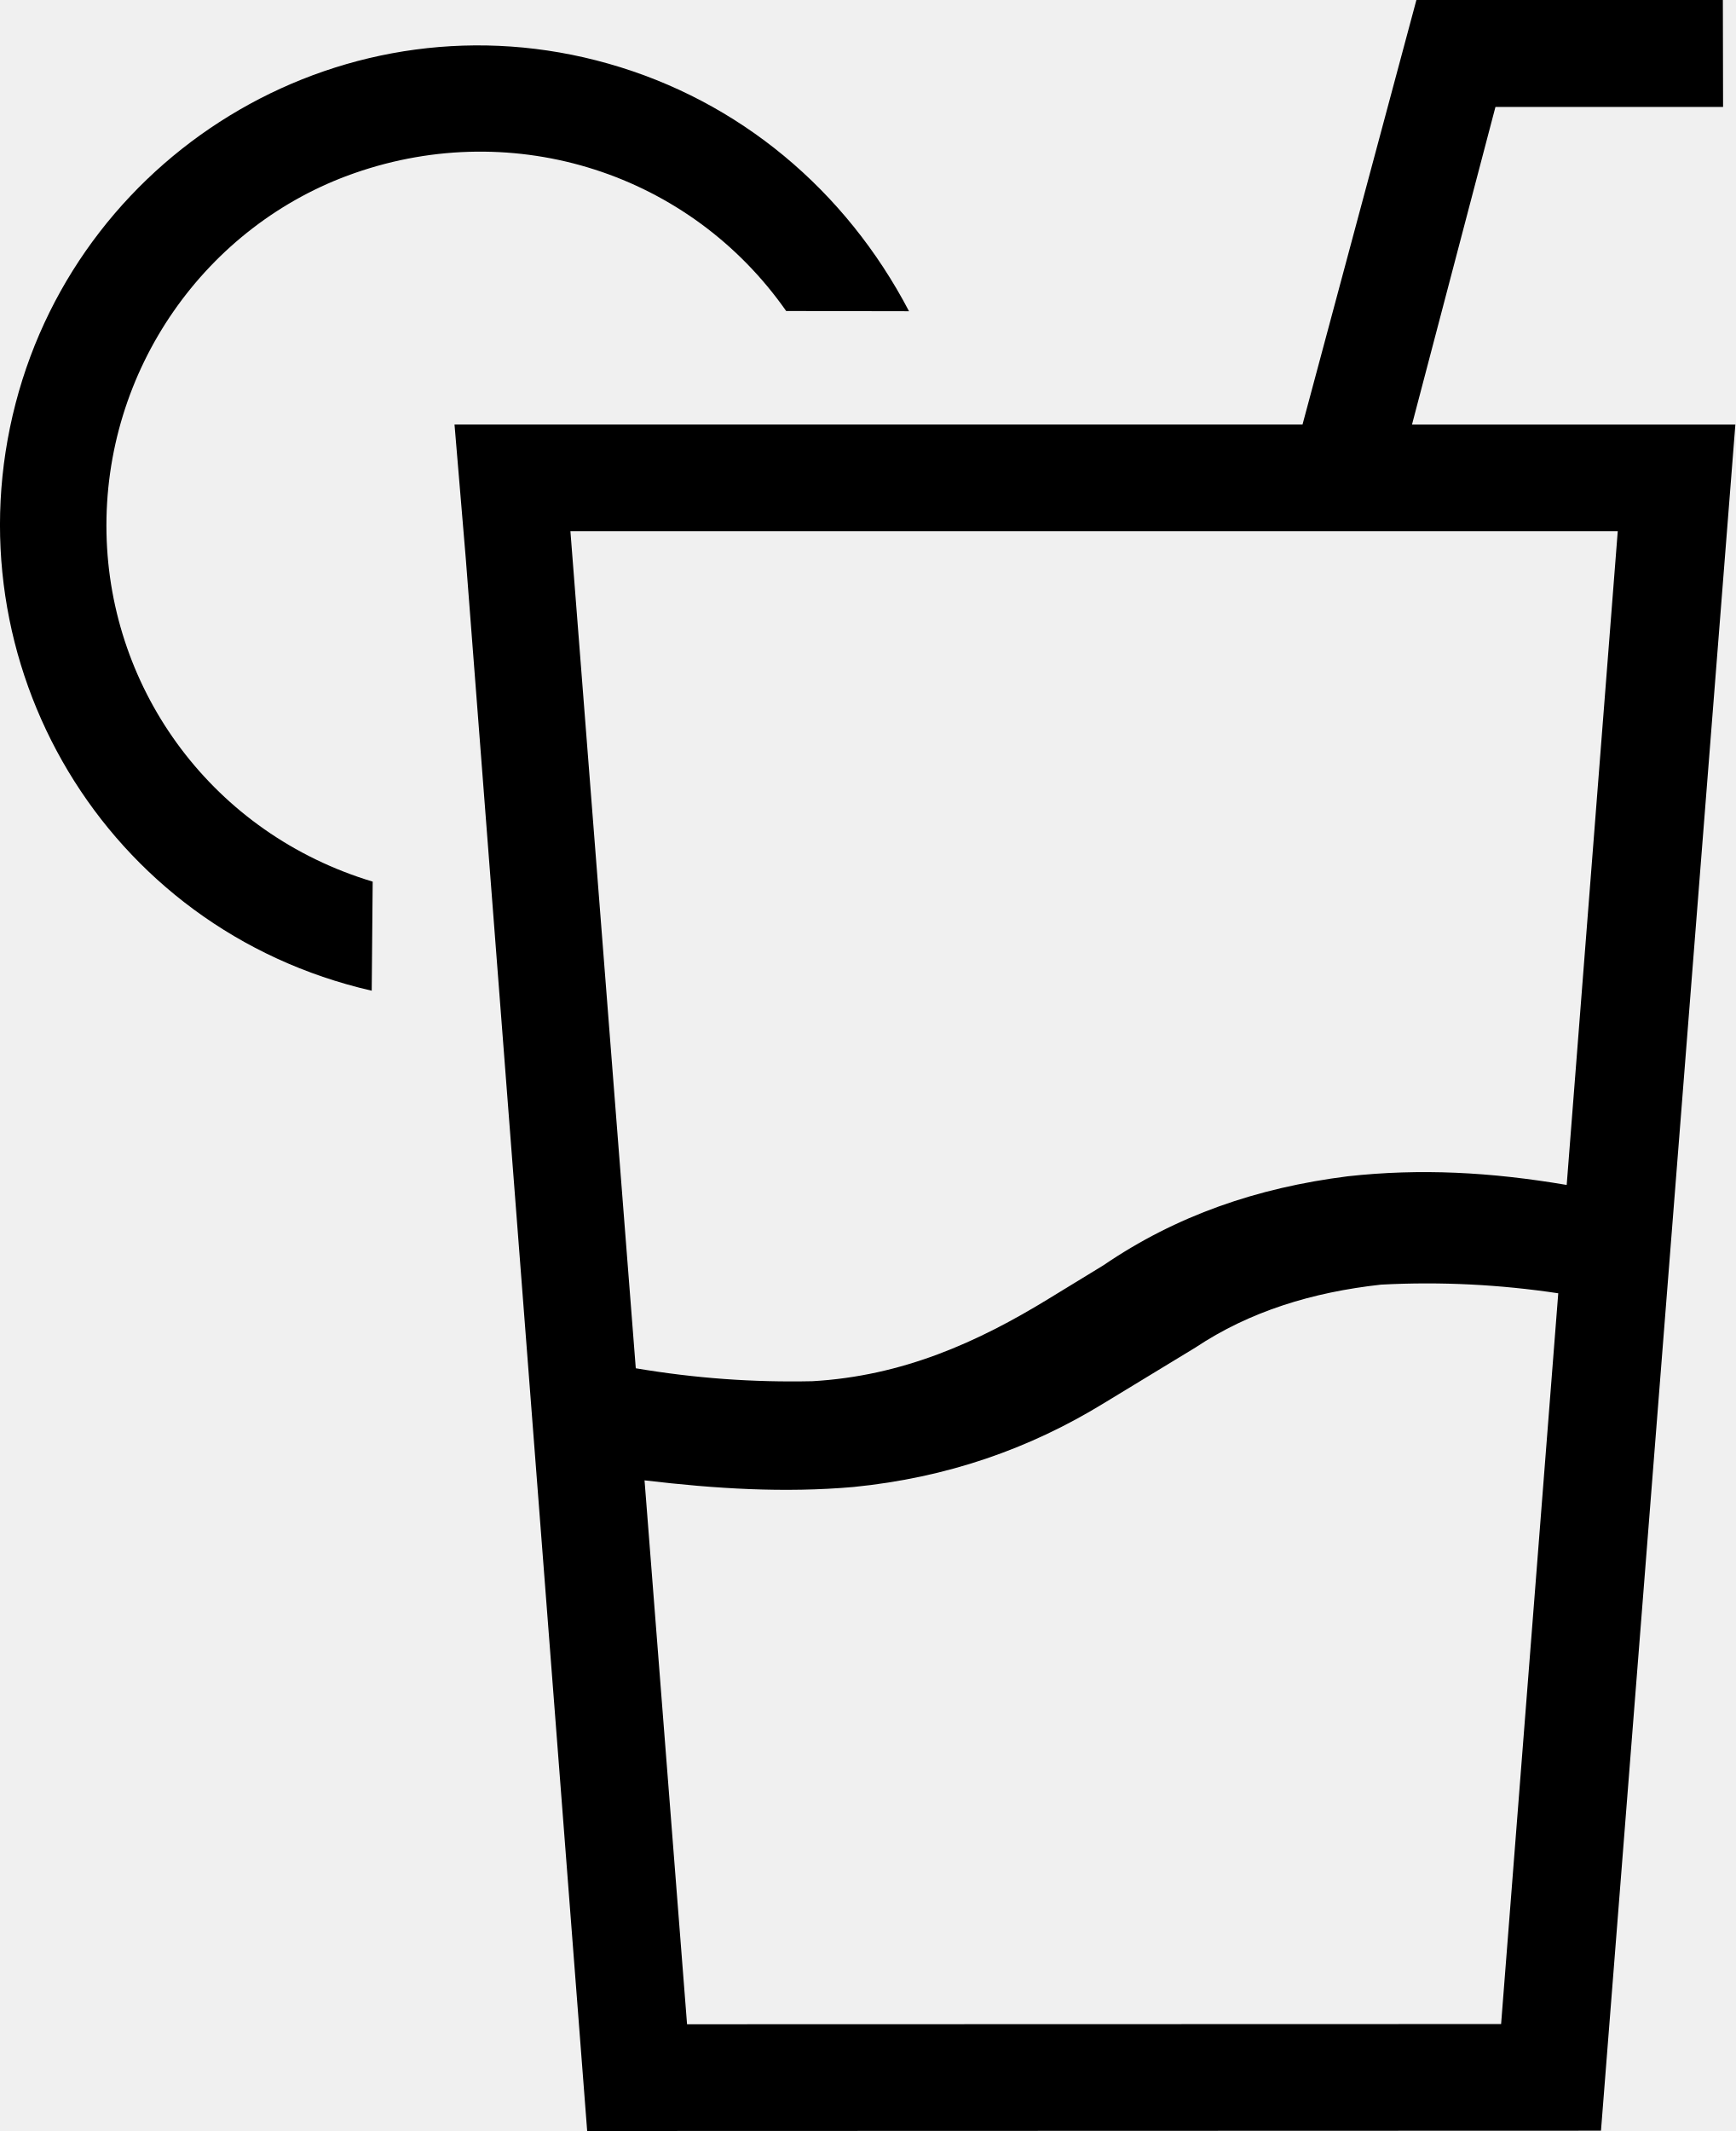
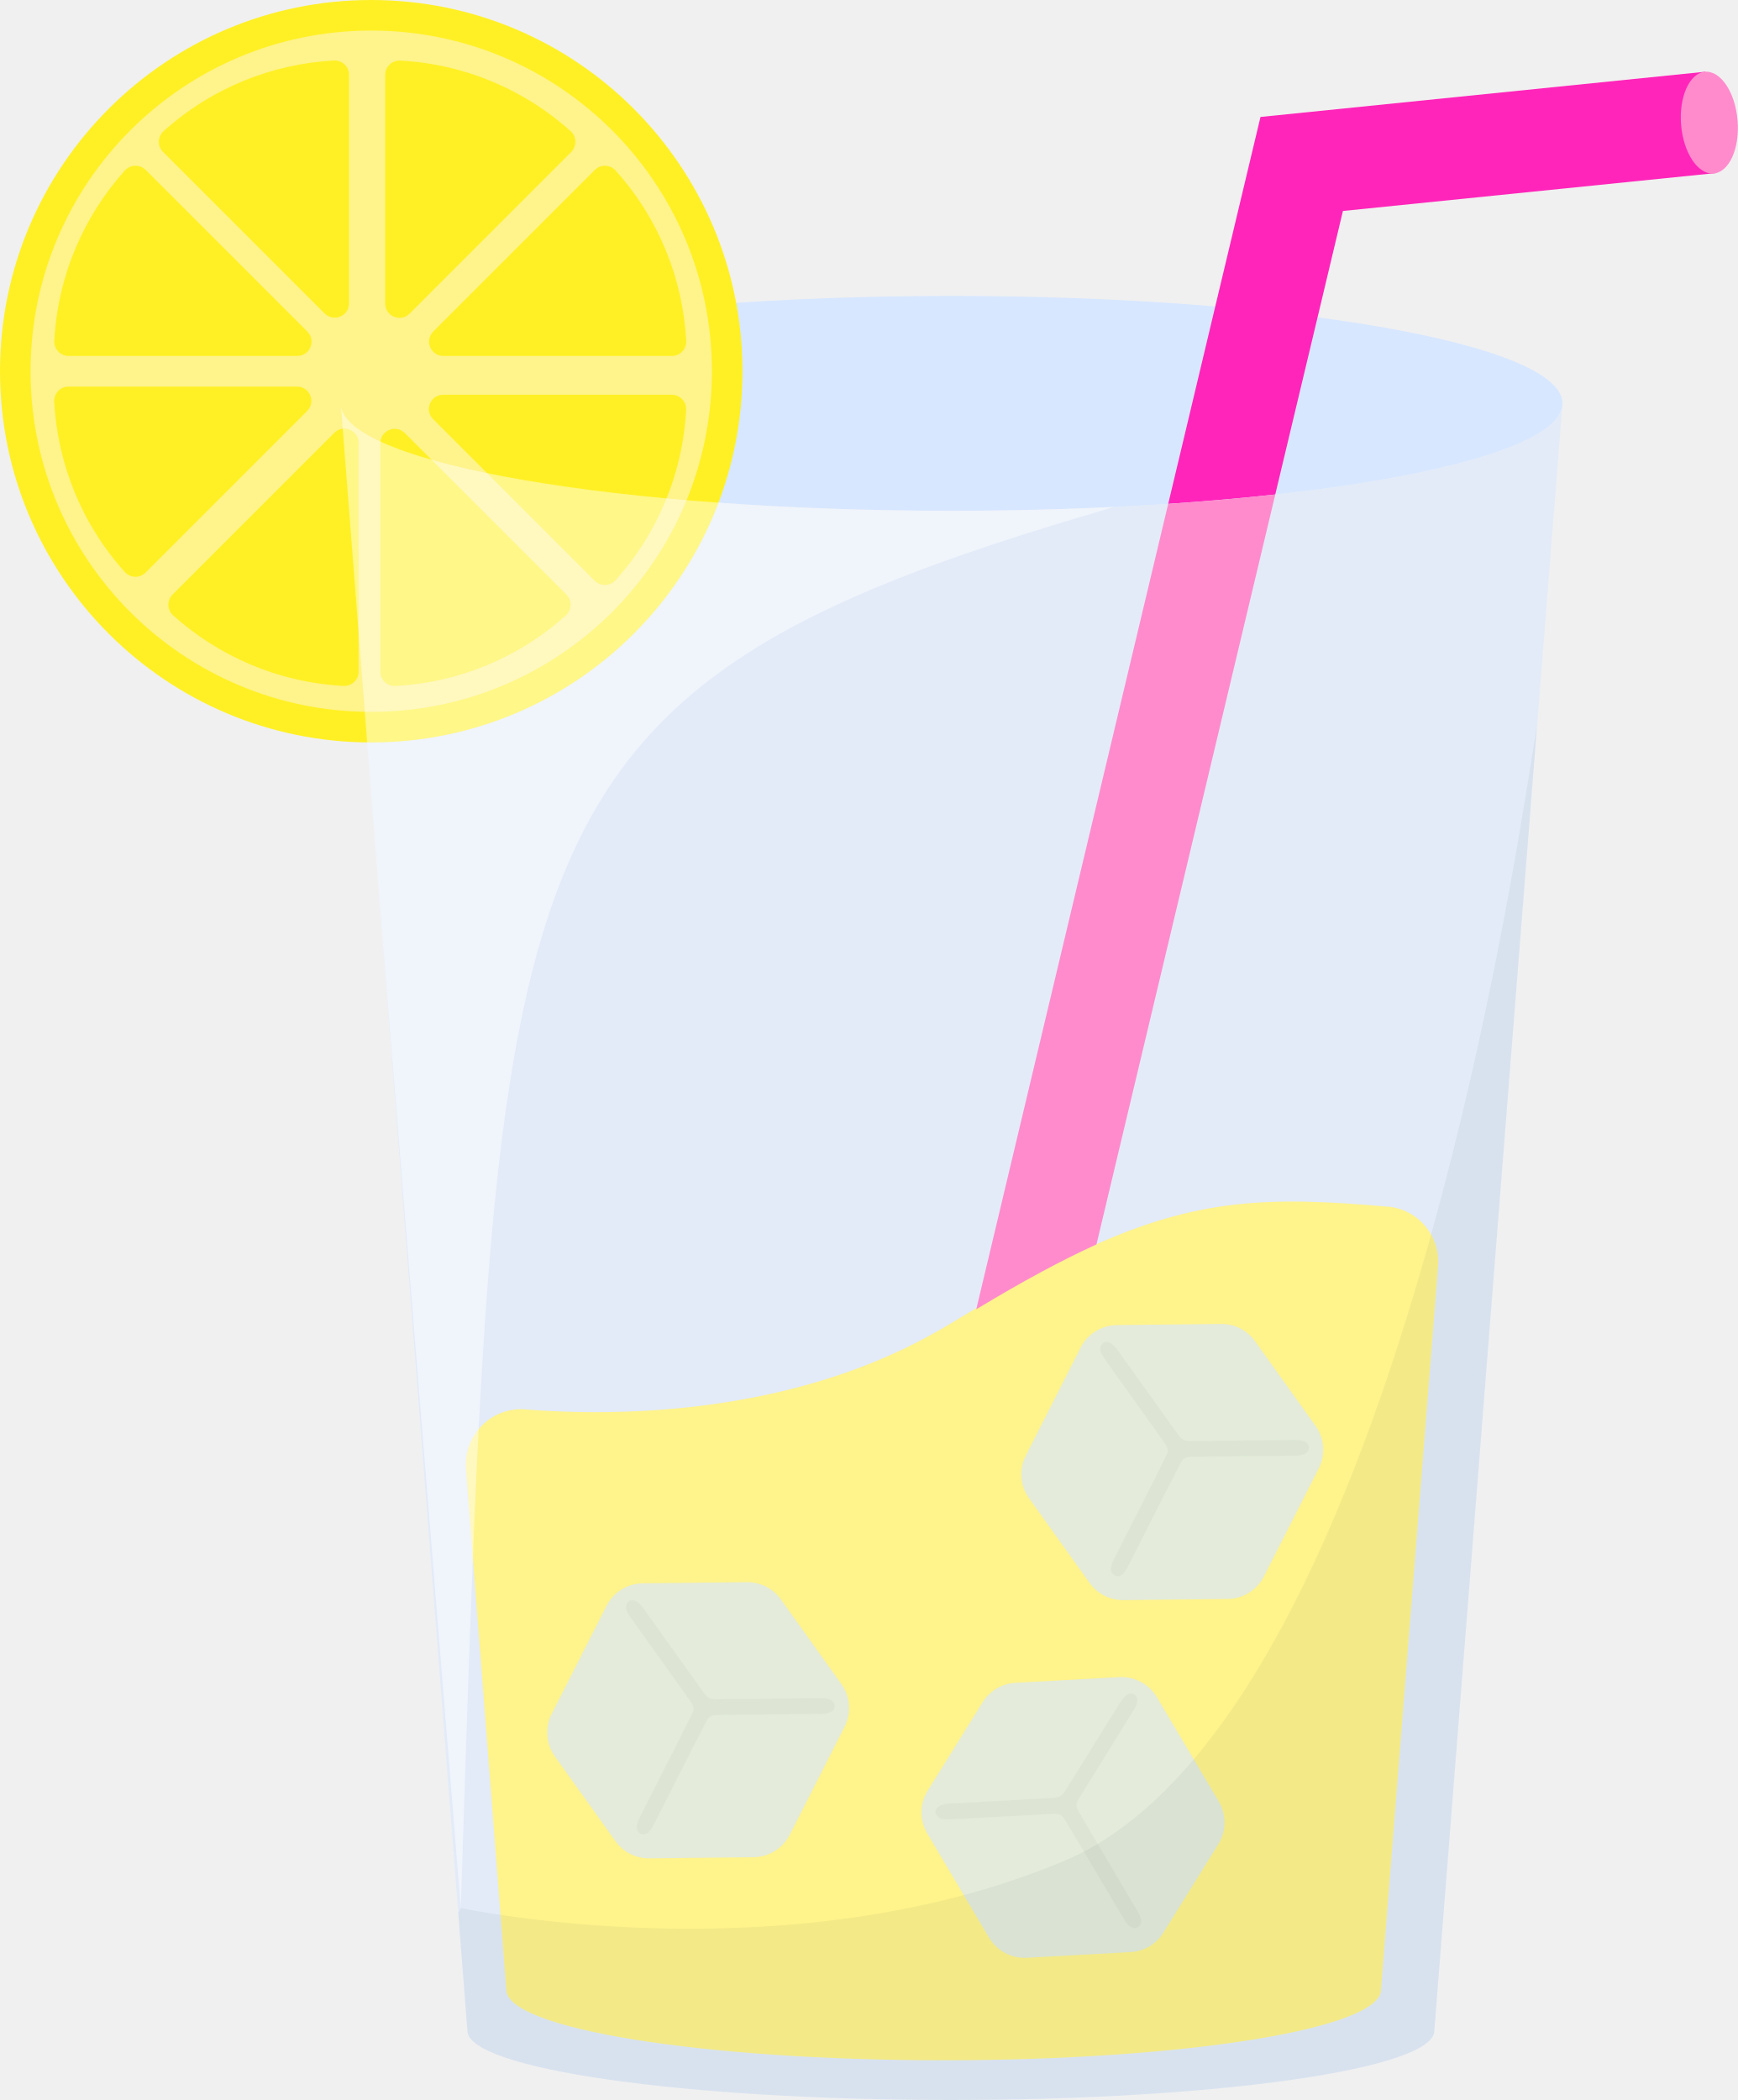
- <svg xmlns="http://www.w3.org/2000/svg" id="Layer_2" data-name="Layer 2" viewBox="0 0 162.46 199.46">
-   <g id="Layer_2-2" data-name="Layer 2">
+ <svg xmlns="http://www.w3.org/2000/svg" id="Layer_2" data-name="Layer 2" viewBox="0 0 170.59 206.14">
+   <defs>
+     <style>
+       .cls-1 {
+         opacity: .52;
+       }
+ 
+       .cls-1, .cls-2 {
+         fill: #d7e7ff;
+       }
+ 
+       .cls-3 {
+         fill: #fff;
+         opacity: .45;
+       }
+ 
+       .cls-4 {
+         fill: #ff8bcd;
+       }
+ 
+       .cls-5 {
+         fill: #ff25ba;
+       }
+ 
+       .cls-6, .cls-7 {
+         fill: #fff38b;
+       }
+ 
+       .cls-8 {
+         fill: #fff025;
+       }
+ 
+       .cls-9 {
+         opacity: .68;
+       }
+ 
+       .cls-10, .cls-11 {
+         opacity: .05;
+       }
+ 
+       .cls-12, .cls-11 {
+         fill: #0a223a;
+       }
+ 
+       .cls-7 {
+         stroke: #fff025;
+         stroke-miterlimit: 10;
+         stroke-width: 3px;
+       }
+     </style>
+   </defs>
+   <g id="Lemonade_Cup" data-name="Lemonade Cup">
+     <path class="cls-2" d="M153.37,39.6v.02c0,.08-.01.17-.02.25-.82,5.7-27.34,10.27-59.94,10.27s-59.08-4.57-59.93-10.26c-.01-.09-.02-.19-.02-.28,0-5.83,26.84-10.55,59.95-10.55s59.96,4.72,59.96,10.55Z" />
+     <path class="cls-1" d="M153.35,39.87l-12.55,159.47c0,3.75-21.24,6.8-47.46,6.8s-47.45-3.05-47.45-6.8h-.01l-8.53-109.77-3.87-49.69c.85,5.69,27.36,10.26,59.93,10.26s59.12-4.57,59.94-10.27Z" />
+     <path class="cls-6" d="M136.21,118.44c2.98.26,5.19,2.88,4.95,5.85l-5.6,71v.03c0,3.82-19.21,6.92-42.93,6.92s-42.93-3.1-42.93-6.92l-3.96-51.12c-.26-3.32,2.5-6.11,5.83-5.85,6.22.49,15.82.56,25.84-1.94,3.81-.94,7.68-2.26,11.44-4.07,1.54-.75,3.1-1.59,4.62-2.51.58-.36,1.15-.7,1.71-1.03,4.49-2.71,8.33-4.79,11.8-6.37,10.51-4.8,17.62-5.01,29.22-3.98Z" />
+     <g class="cls-9">
+       <path class="cls-2" d="M73.31,155.31l-10.22.11c-1.51.02-2.88.87-3.56,2.22l-5.38,10.6c-.68,1.34-.56,2.96.32,4.18l5.94,8.31c.77,1.08,2.01,1.71,3.34,1.69l10.22-.11c1.51-.02,2.88-.87,3.56-2.22l5.38-10.6c.68-1.34.56-2.96-.32-4.18l-5.94-8.31c-.77-1.08-2.01-1.71-3.34-1.69Z" />
+       <g class="cls-10">
+         <path class="cls-12" d="M81.73,167.94c-.7.47-1.32.24-2.41.31-2.56.03-6.92.07-8.61.09-.55,0-1.07,0-1.34.56-1.37,2.62-3.95,7.79-5.15,10.11-.16.31-.34.65-.57.86-.52.46-1.22.06-1.15-.62.04-.32.21-.66.36-.98,1.18-2.36,3.84-7.5,5.12-10.13.29-.57-.11-1-.43-1.46-1.14-1.6-4.03-5.63-5.37-7.51-.47-.73-1.04-1.25-.54-1.9.53-.53,1.24.16,1.58.7,1.25,1.74,4.43,6.19,5.64,7.89.22.3.43.63.73.81.5.22.88.11,1.59.13,2.32-.02,7.18-.08,9.21-.1.37,0,.76,0,1.07.12.51.2.62.74.29,1.1l-.02.02Z" />
+       </g>
+     </g>
+     <g class="cls-9">
+       <path class="cls-2" d="M119.85,129.96l-10.22.11c-1.51.02-2.88.87-3.56,2.22l-5.38,10.6c-.68,1.34-.56,2.96.32,4.18l5.94,8.31c.77,1.08,2.01,1.71,3.34,1.69l10.22-.11c1.51-.02,2.88-.87,3.56-2.22l5.38-10.6c.68-1.34.56-2.96-.32-4.18l-5.94-8.31c-.77-1.08-2.01-1.71-3.34-1.69Z" />
+       <g class="cls-10">
+         <path class="cls-12" d="M128.28,142.59c-.7.47-1.32.24-2.41.31-2.56.03-6.92.07-8.61.09-.55,0-1.07,0-1.34.56-1.37,2.62-3.95,7.79-5.15,10.11-.16.31-.34.65-.57.86-.52.46-1.22.06-1.15-.62.04-.32.21-.66.36-.98,1.18-2.36,3.84-7.5,5.12-10.13.29-.57-.11-1-.43-1.46-1.14-1.6-4.03-5.63-5.37-7.51-.47-.73-1.04-1.25-.54-1.9.53-.53,1.24.16,1.58.7,1.25,1.74,4.43,6.19,5.64,7.89.22.3.43.63.73.81.5.22.88.11,1.59.13,2.32-.02,7.18-.08,9.21-.1.37,0,.76,0,1.07.12.51.2.62.74.29,1.1l-.02.02Z" />
+       </g>
+     </g>
+     <g class="cls-9">
+       <path class="cls-2" d="M96.45,167.1l-5.39,8.68c-.8,1.28-.81,2.9-.04,4.2l6.06,10.22c.77,1.3,2.2,2.06,3.7,1.98l10.2-.56c1.32-.07,2.52-.78,3.22-1.91l5.39-8.68c.8-1.28.81-2.9.04-4.2l-6.06-10.22c-.77-1.3-2.2-2.06-3.7-1.98l-10.2.56c-1.32.07-2.52.78-3.22,1.91Z" />
+       <g class="cls-10">
+         <path class="cls-12" d="M111.63,166.77c.02.84-.5,1.24-1.03,2.2-1.35,2.18-3.65,5.88-4.54,7.32-.29.47-.58.9-.24,1.43,1.48,2.57,4.45,7.51,5.77,9.77.18.3.37.63.42.95.11.69-.6,1.07-1.14.63-.25-.2-.45-.53-.63-.83-1.36-2.26-4.27-7.26-5.8-9.75-.33-.55-.9-.44-1.46-.42-1.96.1-6.91.38-9.22.5-.87.01-1.61.2-1.9-.57-.17-.73.8-.96,1.44-.96,2.13-.12,7.6-.41,9.68-.53.37-.03.76-.02,1.08-.18.45-.31.57-.68.96-1.27,1.22-1.97,3.79-6.1,4.86-7.82.2-.31.41-.64.68-.84.44-.32.96-.13,1.08.35v.02Z" />
+       </g>
+     </g>
+     <path class="cls-5" d="M168.41,16.99l-36.59,3.72-2.49,10.45-3.01,12.6-1.14,4.78c-3.3.36-6.82.67-10.51.92l1.36-5.7,3.26-13.68,4.44-18.6,43.66-4.44,1.02,9.95Z" />
+     <path class="cls-4" d="M125.18,48.54l-17.55,73.61c-3.47,1.58-7.31,3.66-11.8,6.37l18.84-79.06c3.69-.25,7.21-.56,10.51-.92Z" />
+     <path class="cls-11" d="M150.86,71.37l-10.07,127.97c0,3.75-21.24,6.8-47.46,6.8s-47.45-3.05-47.45-6.8h0l-.9-11.53.26-.52s31.81,6.87,59.18-4.6c33.98-14.24,45.85-109.67,46.45-111.32Z" />
    <g>
-       <path d="M34.89,82.52c-14.92-4.49-24.62-17.8-24.92-32.61-.31-15.29,9.31-28.86,23.23-33.71,15.04-5.25,31.4.06,40.4,12.91l11.5.02c-5.93-11.33-15.89-19.7-28.14-23.17C32.6-.96,7.69,13.8,1.46,37.76c-6.3,24.24,8.32,49.24,33.34,54.97l.09-10.21Z" />
-       <path d="M132.19,39.73l7.81-29.72h21.31l-.02-10.01h-28.69s-10.66,39.73-10.66,39.73H42.55s1.06,12.6,1.06,12.6l11.36,147.13,94.91-.03,12.58-159.69h-30.27ZM53.4,49.72h98.05l-4.78,61.19c-7.13-1.21-13.71-1.56-20.5-.81-8.48,1.07-16.04,3.67-22.87,8.33l-5.09,3.11c-6.7,4.11-13.74,7.26-22.16,7.74-5.53.12-10.96-.27-16.53-1.21l-6.12-78.35ZM140.53,189.45l-76.21.02-3.98-50.91c6.68.79,13.07,1.19,19.57.62,8.72-.87,16.44-3.55,23.46-7.86l8.54-5.19c5.09-3.39,10.95-5.18,17.38-5.89,5.64-.3,11.19,0,16.59.81l-5.35,68.4Z" />
+       <circle class="cls-7" cx="36.44" cy="36.44" r="34.94" />
+       <path class="cls-8" d="M29.17,34.94H6.73c-.81,0-1.45-.69-1.4-1.5.35-6.4,2.9-12.22,6.92-16.7.54-.6,1.47-.63,2.05-.06l15.87,15.87c.88.88.26,2.39-.99,2.39Z" />
+       <path class="cls-8" d="M31.87,30.78l-15.87-15.87c-.57-.57-.54-1.51.07-2.05,4.77-4.28,10.69-6.59,16.7-6.92.81-.04,1.49.59,1.49,1.4v22.44c0,1.25-1.51,1.87-2.39.99Z" />
+       <path class="cls-8" d="M37.81,29.79V7.35c0-.81.69-1.45,1.5-1.4,6.4.35,12.22,2.9,16.7,6.92.6.54.63,1.47.06,2.05l-15.87,15.87c-.88.88-2.39.26-2.39-.99Z" />
+       <path class="cls-8" d="M42.52,32.55l15.87-15.87c.57-.57,1.51-.54,2.05.07,4.28,4.77,6.59,10.69,6.92,16.7.04.81-.59,1.49-1.4,1.49h-22.44c-1.25,0-1.87-1.51-.99-2.39Z" />
+       <path class="cls-8" d="M43.51,38.75h22.44c.81,0,1.45.69,1.4,1.5-.35,6.4-2.9,12.22-6.92,16.7-.54.6-1.47.63-2.05.06l-15.87-15.87c-.88-.88-.26-2.39.99-2.39Z" />
+       <path class="cls-8" d="M39.73,42.5l15.87,15.87c.57.57.54,1.51-.07,2.05-4.77,4.28-10.69,6.59-16.7,6.92-.81.04-1.49-.59-1.49-1.4v-22.44c0-1.25,1.51-1.87,2.39-.99Z" />
+       <path class="cls-8" d="M35.2,43.49v22.44c0,.81-.69,1.45-1.5,1.4-6.4-.35-12.22-2.9-16.7-6.92-.6-.54-.63-1.47-.06-2.05l15.87-15.87c.88-.88,2.39-.26,2.39.99Z" />
+       <path class="cls-8" d="M30.16,40.34l-15.87,15.87c-.57.57-1.51.54-2.05-.07-4.28-4.77-6.59-10.69-6.92-16.7-.04-.81.59-1.49,1.4-1.49h22.44c1.25,0,1.87,1.51.99,2.39Z" />
    </g>
+     <path class="cls-3" d="M109.27,49.76c-.36.13-.74.26-1.15.38-60.26,17.64-59.39,31.38-62.89,137.15l-7.89-97.72-3.87-49.69c.85,5.69,27.36,10.26,59.93,10.26,5.49,0,10.82-.13,15.87-.38Z" />
+     <ellipse class="cls-4" cx="167.79" cy="12.04" rx="2.78" ry="5.01" transform="translate(-.42 14.14) rotate(-4.82)" />
  </g>
</svg>
